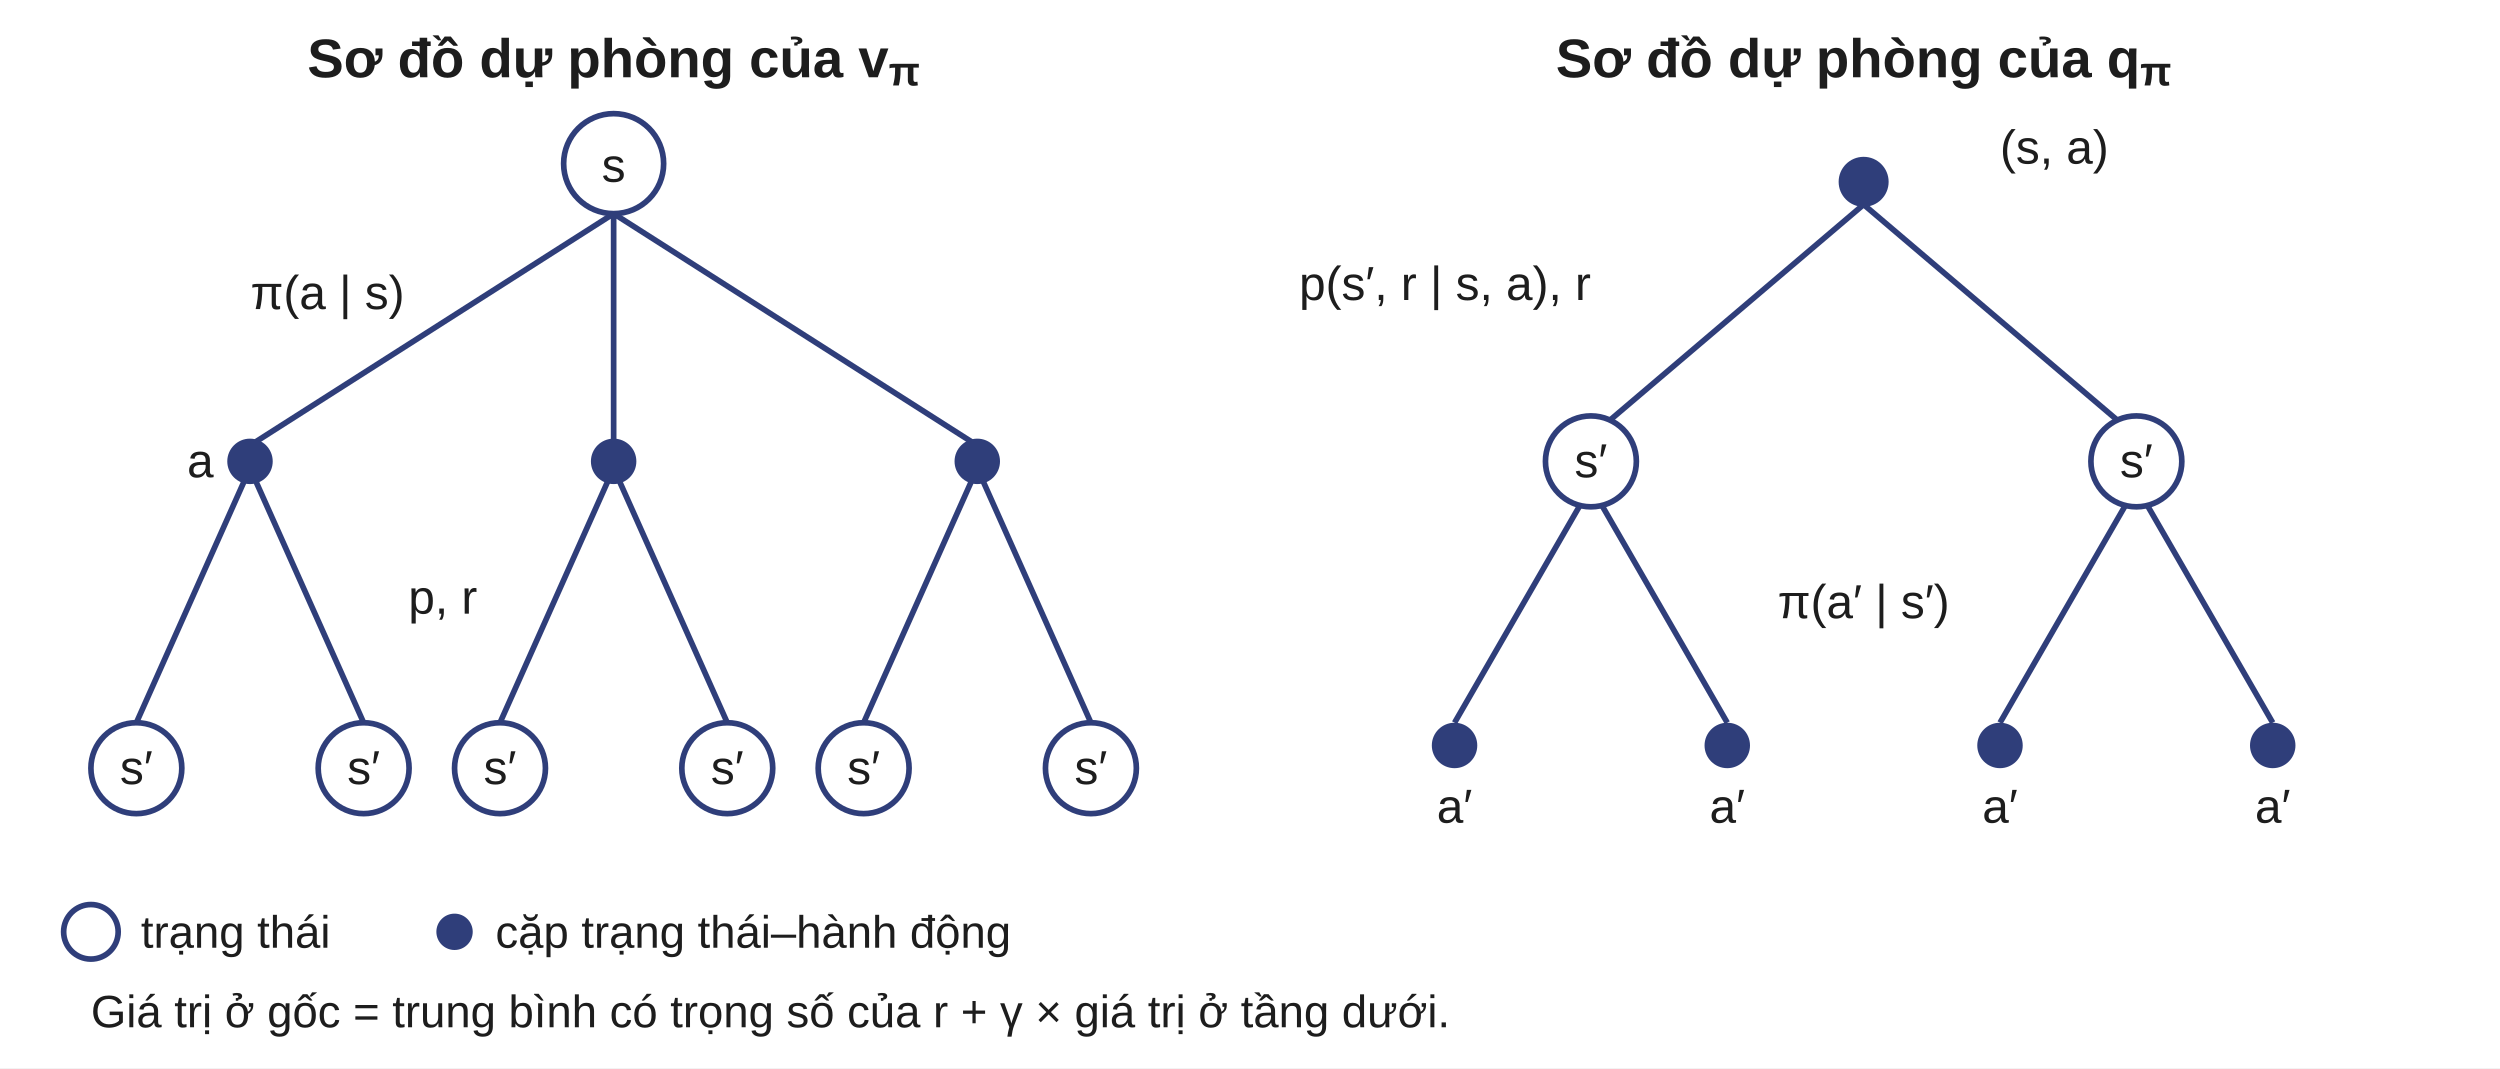
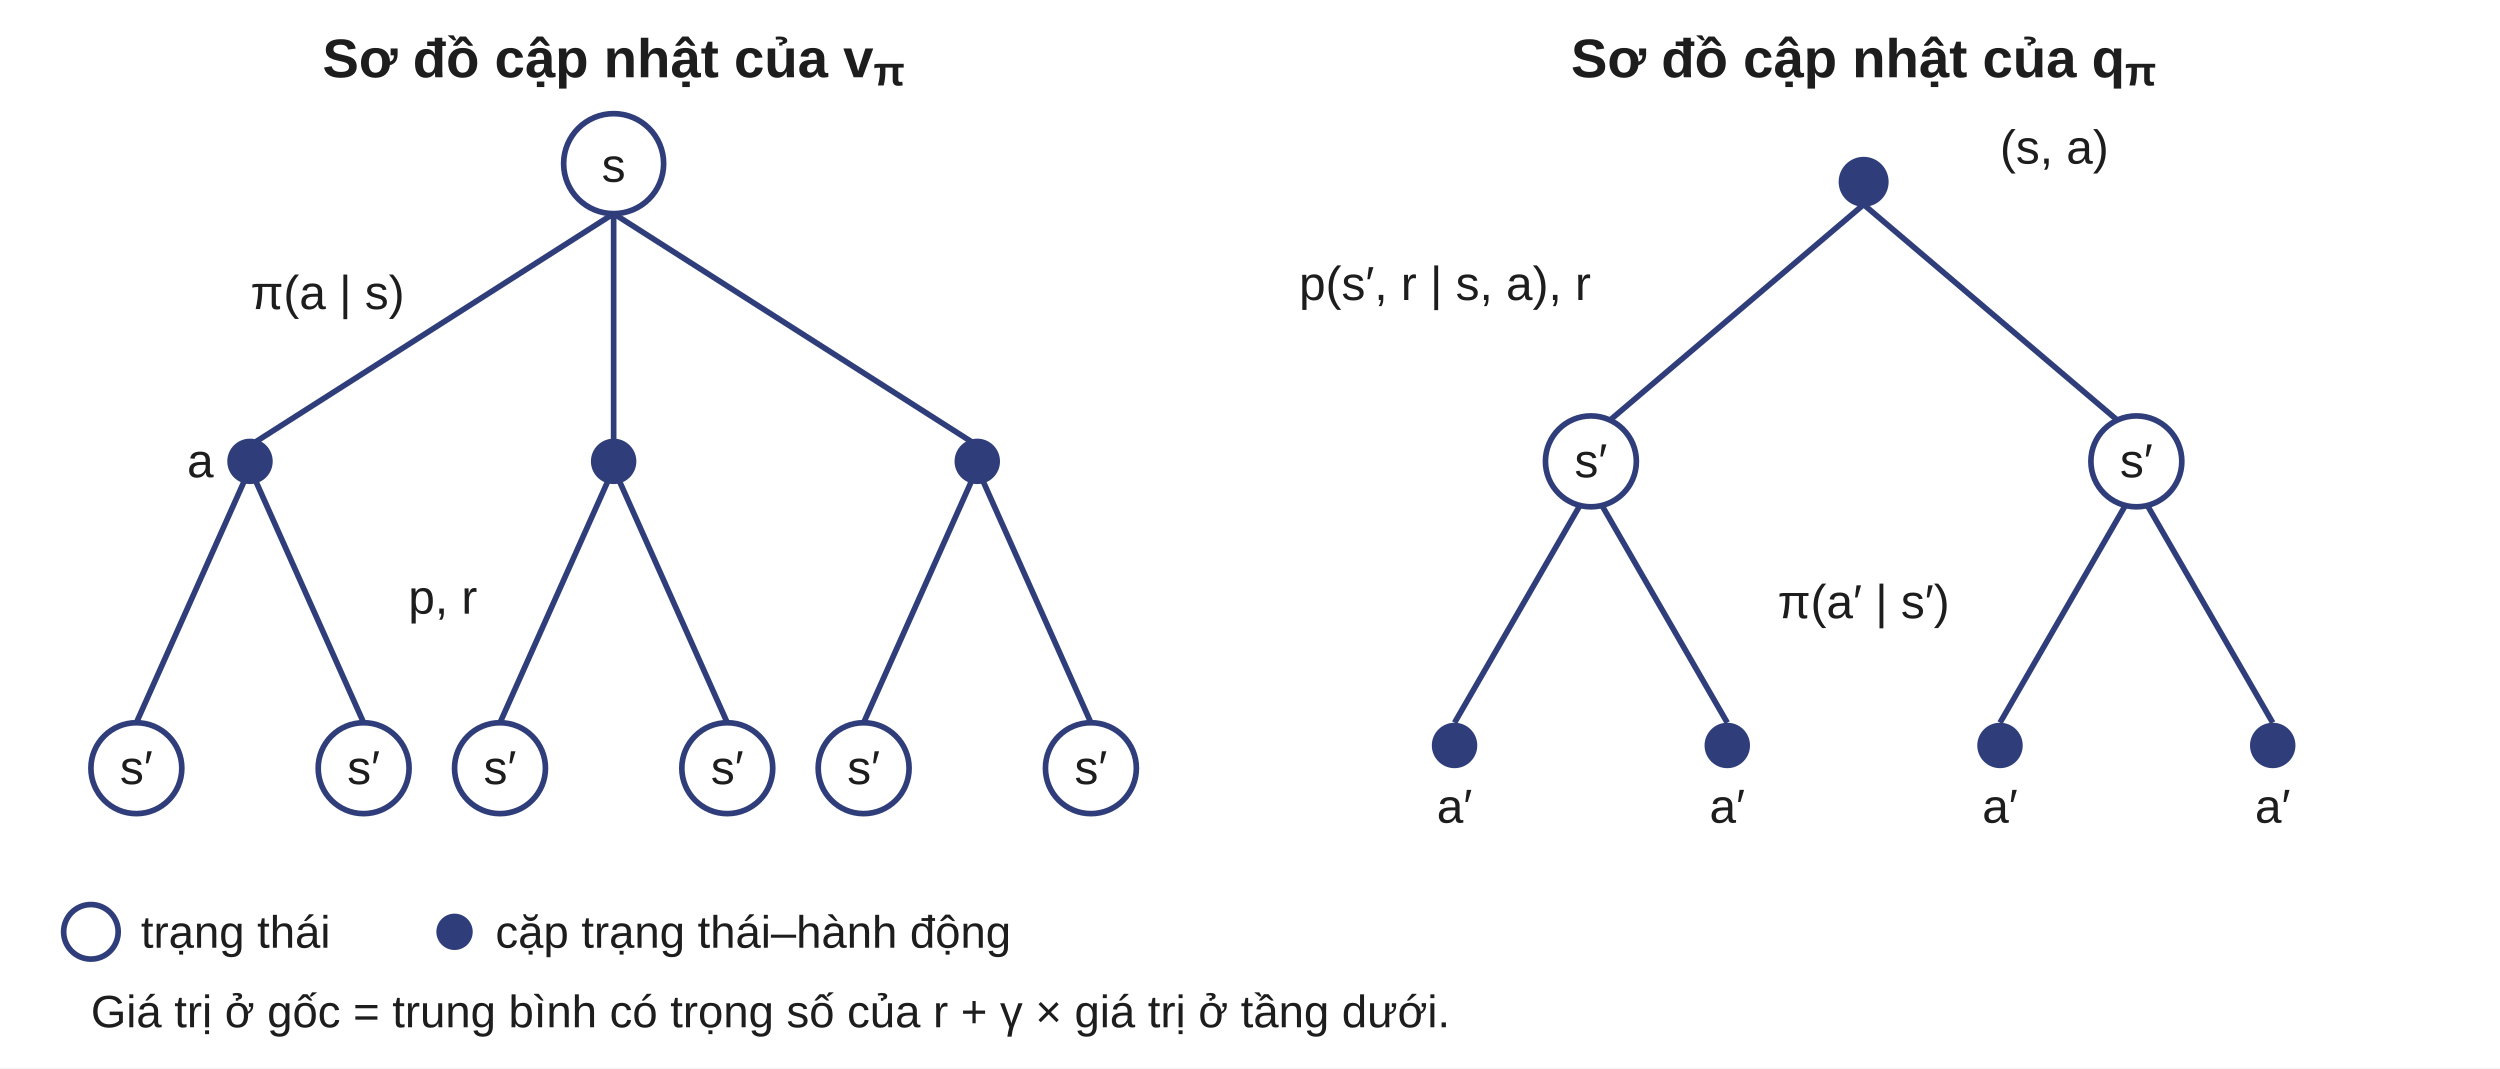
<svg xmlns="http://www.w3.org/2000/svg" viewBox="0 0 1100 470" role="img" aria-labelledby="bd-title bd-desc" font-family="Arial,sans-serif">
  <rect x="0" y="0" width="1100" height="470" fill="#ffffff" />
  <g font-size="24" text-anchor="middle" fill="#1d1d1d" font-weight="bold">
-     <text x="270" y="34">Sơ đồ dự phòng của v<tspan baseline-shift="sub" font-size="18">π</tspan>
+     <text x="270" y="34">Sơ đồ cập nhật của v<tspan baseline-shift="sub" font-size="18">π</tspan>
    </text>
-     <text x="820" y="34">Sơ đồ dự phòng của q<tspan baseline-shift="sub" font-size="18">π</tspan>
+     <text x="820" y="34">Sơ đồ cập nhật của q<tspan baseline-shift="sub" font-size="18">π</tspan>
    </text>
  </g>
  <g stroke="#2F3E7A" stroke-width="2.5">
    <path d="M270 94L110 196M270 94L270 196M270 94L430 196" />
    <path d="M110 206L60 318M110 206L160 318M270 206L220 318M270 206L320 318M430 206L380 318M430 206L480 318" />
    <path d="M820 90L700 192M820 90L940 192" />
    <path d="M700 214L640 318M700 214L760 318M940 214L880 318M940 214L1000 318" />
  </g>
  <g stroke="#2F3E7A" stroke-width="2.5" fill="#ffffff">
    <circle cx="270" cy="72" r="22" />
    <circle cx="60" cy="338" r="20" />
    <circle cx="160" cy="338" r="20" />
    <circle cx="220" cy="338" r="20" />
    <circle cx="320" cy="338" r="20" />
    <circle cx="380" cy="338" r="20" />
    <circle cx="480" cy="338" r="20" />
    <circle cx="700" cy="203" r="20" />
    <circle cx="940" cy="203" r="20" />
  </g>
  <g fill="#2F3E7A">
    <circle cx="110" cy="203" r="10" />
    <circle cx="270" cy="203" r="10" />
    <circle cx="430" cy="203" r="10" />
    <circle cx="820" cy="80" r="11" />
    <circle cx="640" cy="328" r="10" />
    <circle cx="760" cy="328" r="10" />
    <circle cx="880" cy="328" r="10" />
    <circle cx="1000" cy="328" r="10" />
  </g>
  <g font-size="21" fill="#1d1d1d" text-anchor="middle">
    <text x="270" y="80">s</text>
    <text x="178" y="136" text-anchor="end">π(a | s)</text>
    <text x="94" y="210" text-anchor="end">a</text>
    <text x="210" y="270" text-anchor="end">p, r</text>
    <text x="60" y="345">s′</text>
    <text x="160" y="345">s′</text>
    <text x="220" y="345">s′</text>
    <text x="320" y="345">s′</text>
    <text x="380" y="345">s′</text>
    <text x="480" y="345">s′</text>
    <text x="880" y="72" text-anchor="start">(s, a)</text>
    <text x="700" y="210">s′</text>
    <text x="940" y="210">s′</text>
    <text x="700" y="132" text-anchor="end">p(s′, r | s, a), r</text>
    <text x="820" y="272">π(a′ | s′)</text>
    <text x="640" y="362">a′</text>
    <text x="760" y="362">a′</text>
    <text x="880" y="362">a′</text>
    <text x="1000" y="362">a′</text>
  </g>
  <g font-size="20" fill="#1d1d1d">
    <circle cx="40" cy="410" r="12" fill="#ffffff" stroke="#2F3E7A" stroke-width="2.5" />
    <text x="62" y="417">trạng thái</text>
    <circle cx="200" cy="410" r="8" fill="#2F3E7A" />
    <text x="218" y="417">cặp trạng thái–hành động</text>
    <text x="40" y="452">Giá trị ở gốc = trung bình có trọng số của r + γ × giá trị ở tầng dưới.</text>
  </g>
</svg>
